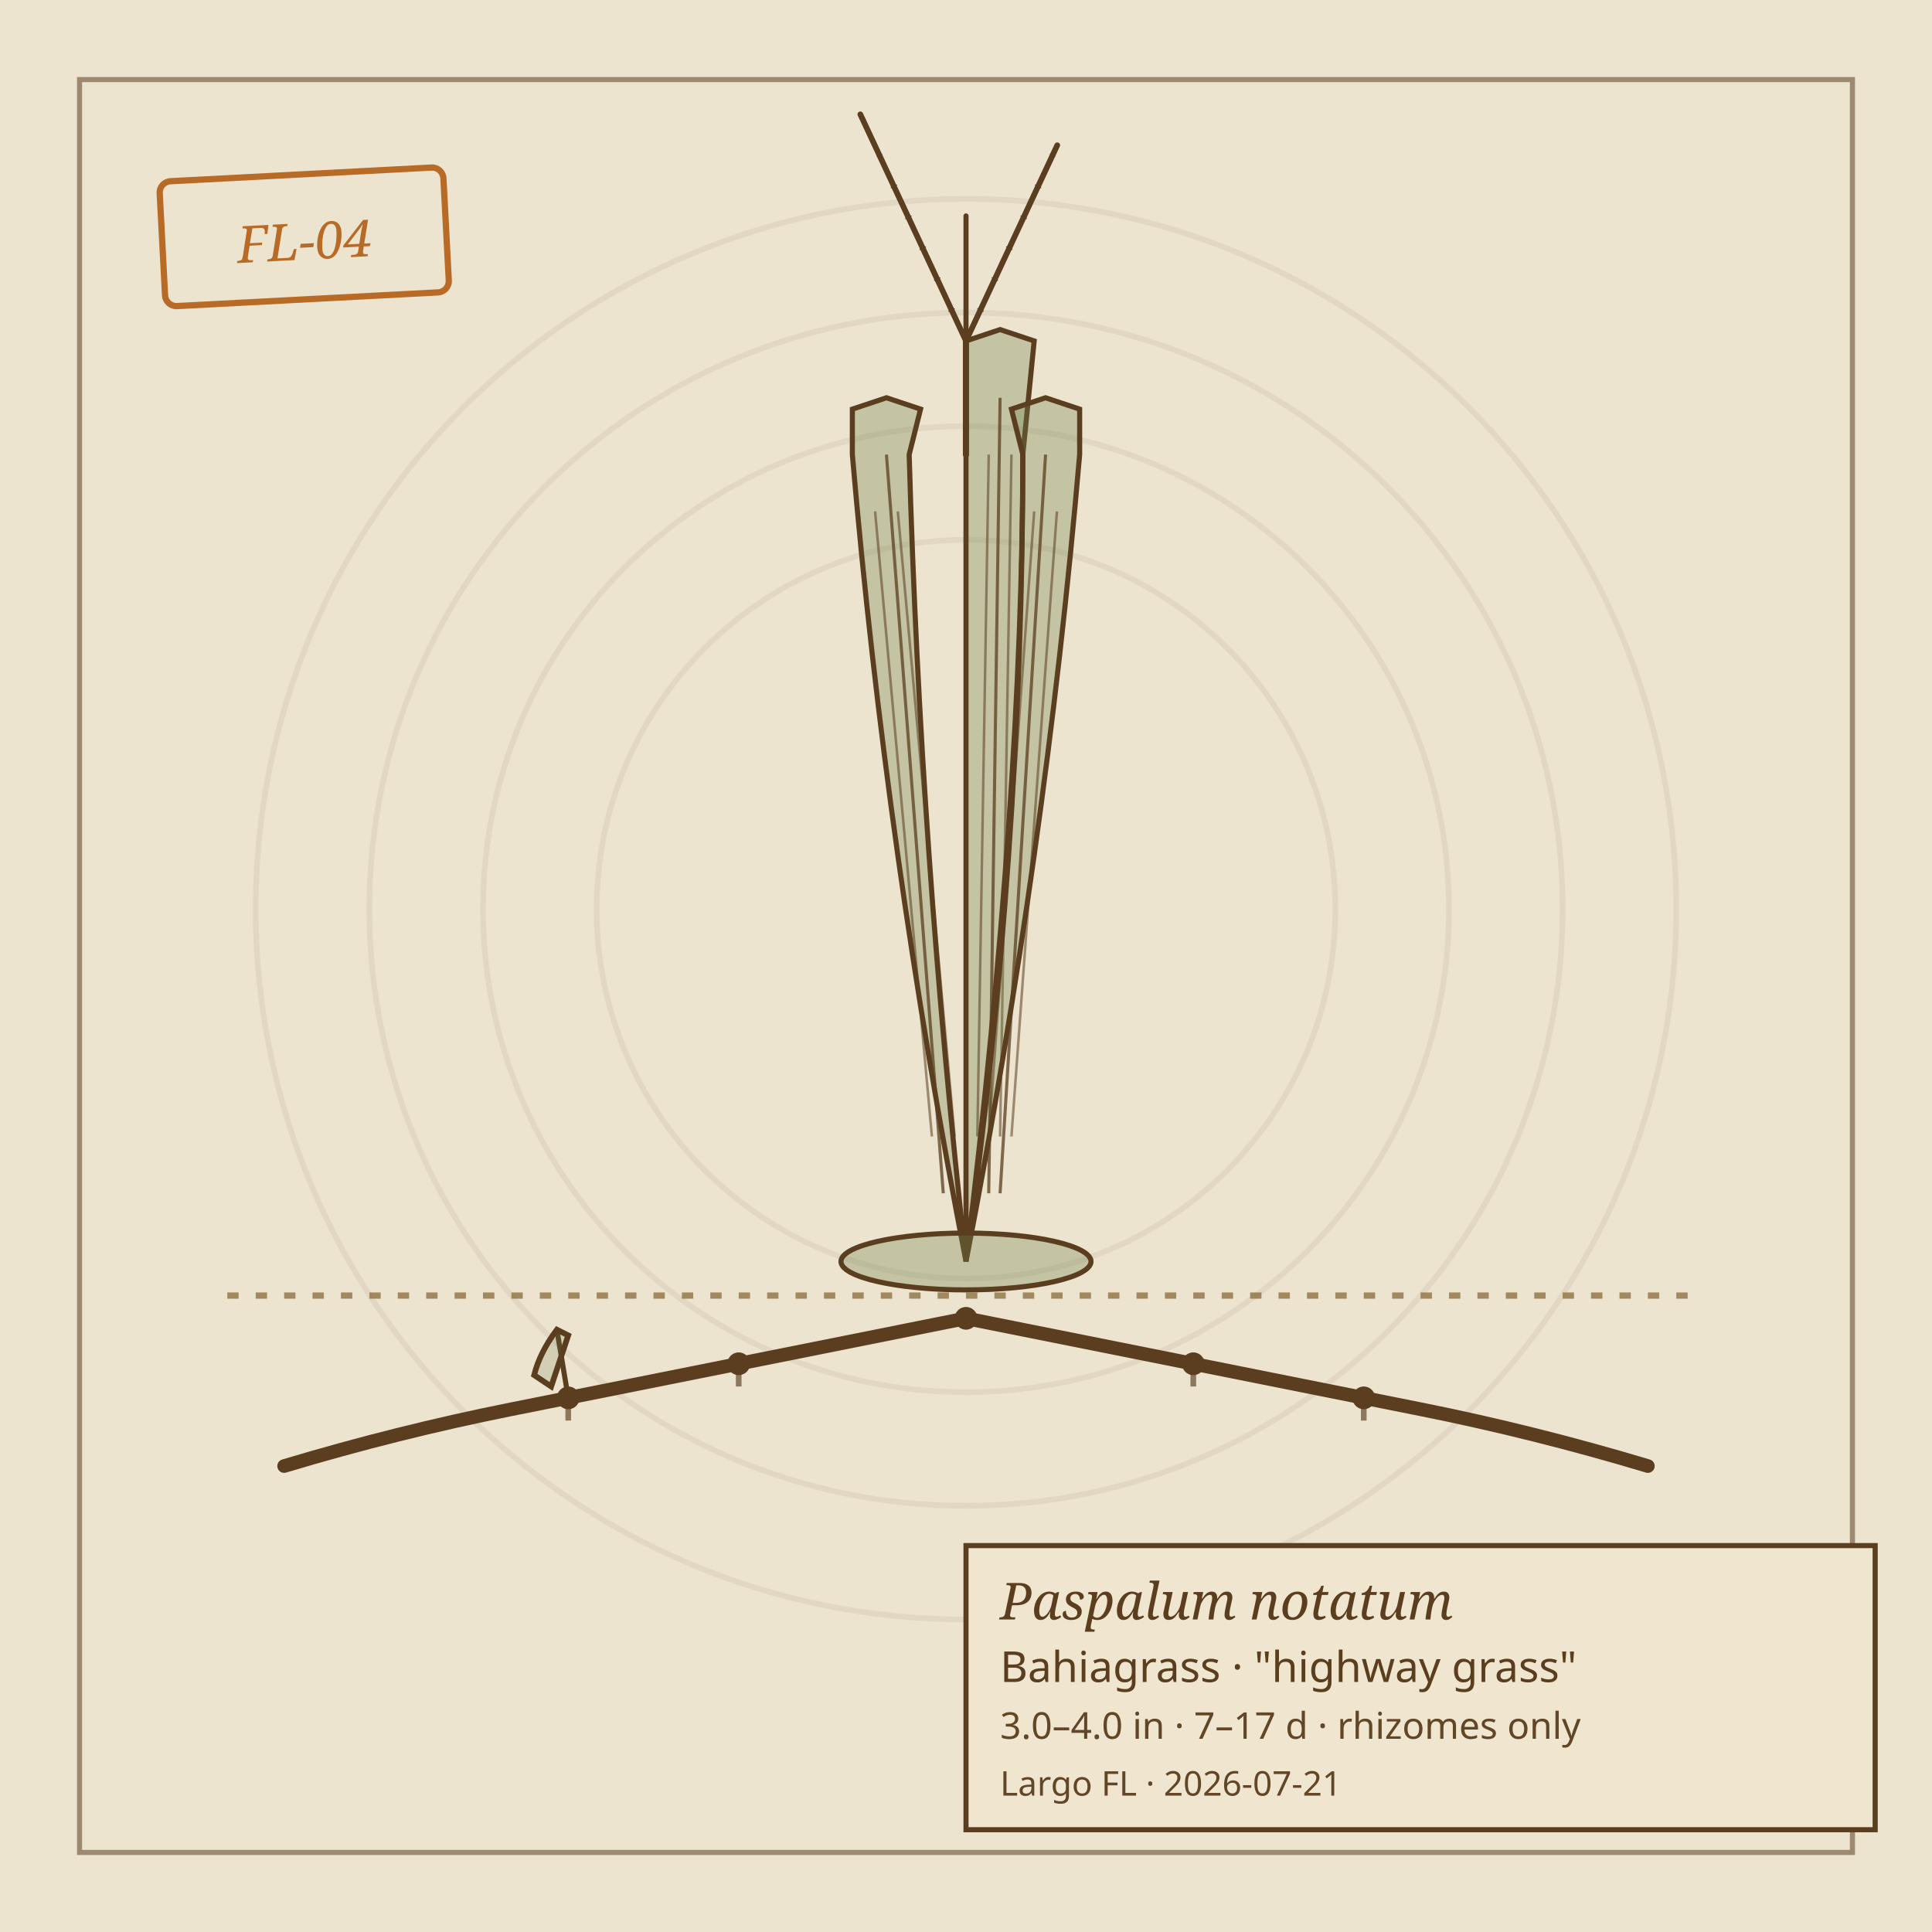
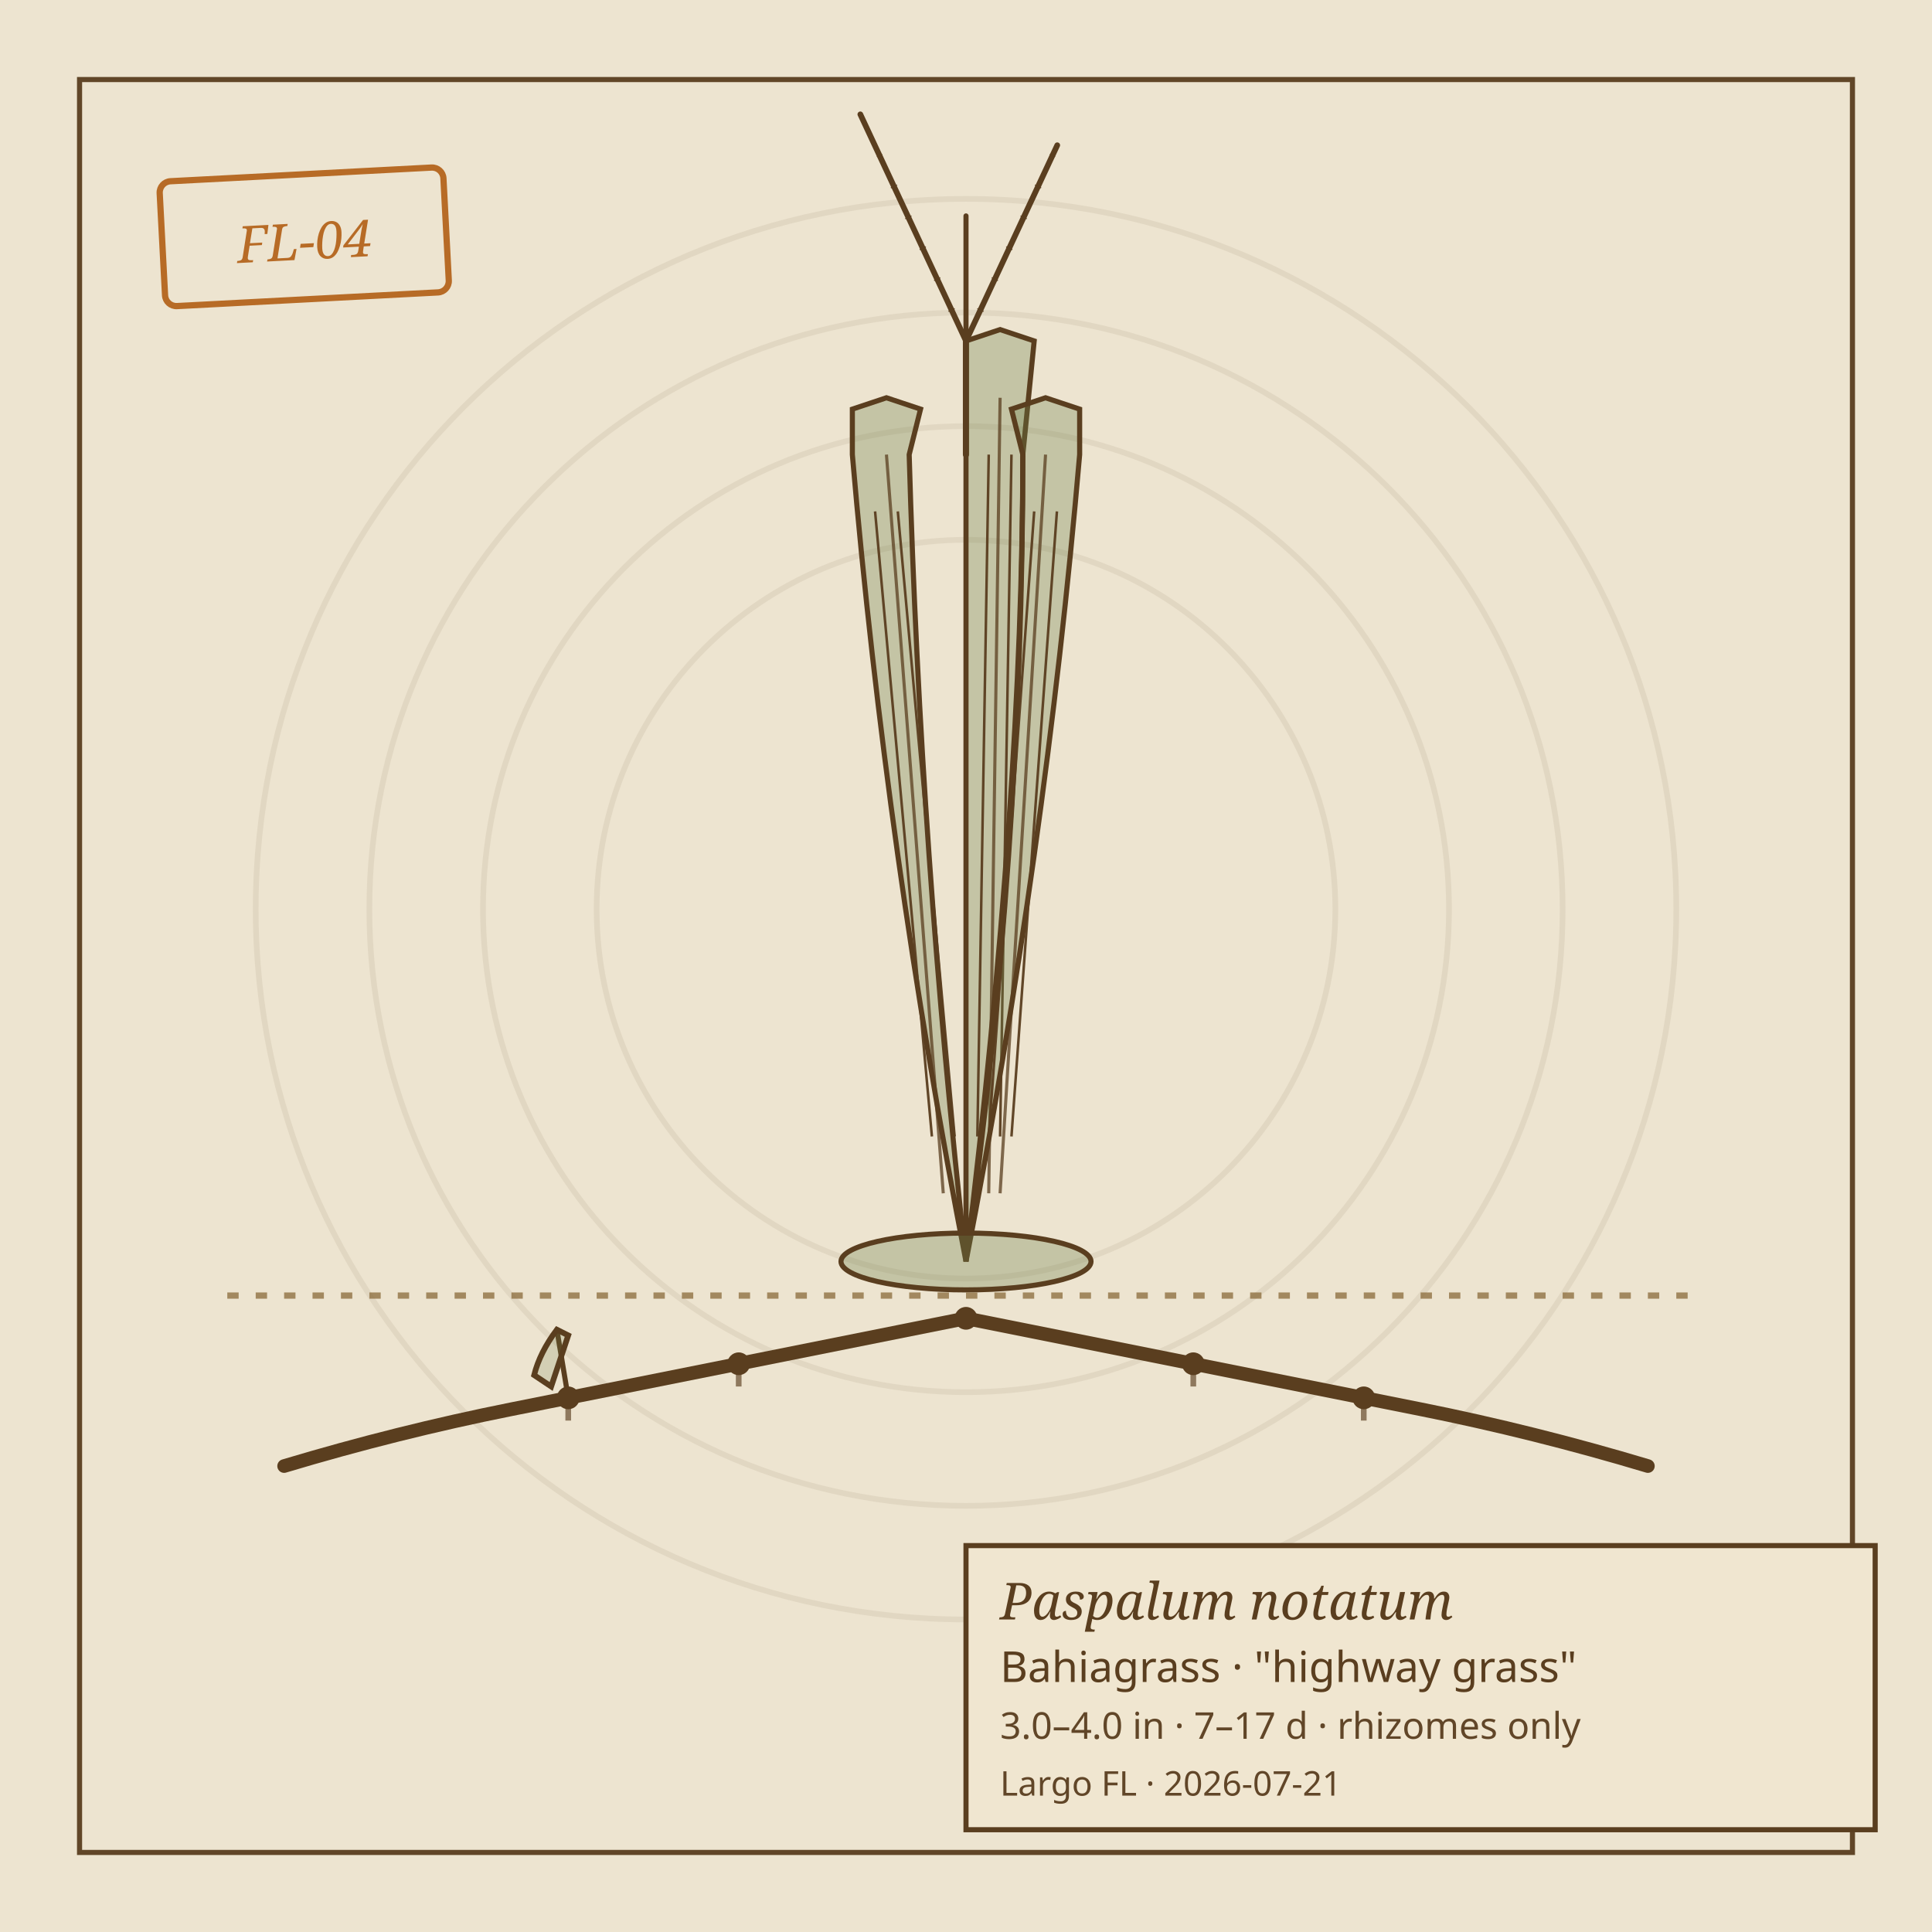
<svg xmlns="http://www.w3.org/2000/svg" viewBox="0 0 340 340" role="img" aria-label="Pressed specimen of Bahiagrass, Paspalum notatum">
  <rect x="0" y="0" width="340" height="340" fill="var(--ll-aged-paper, #ede4d0)" />
  <g opacity="0.08" fill="none" stroke="var(--ll-sepia, #5a3e1f)" stroke-width="1.0">
    <circle cx="170" cy="160" r="125" />
    <circle cx="170" cy="160" r="105" />
    <circle cx="170" cy="160" r="85" />
    <circle cx="170" cy="160" r="65" />
  </g>
-   <rect x="14" y="14" width="312" height="312" fill="none" stroke="var(--ll-sepia, #5a3e1f)" stroke-width="0.9" opacity="0.55" />
+   <rect x="14" y="14" width="312" height="312" fill="none" stroke="var(--ll-sepia, #5a3e1f)" stroke-width="0.9" opacity="0.95" />
  <g transform="translate(170 60)">
    <line x1="0" y1="20" x2="0" y2="0" stroke="var(--ll-sepia, #5a3e1f)" stroke-width="1.1" stroke-linecap="round" />
    <g transform="rotate(-25)">
      <line x1="0" y1="0" x2="0" y2="-44" stroke="var(--ll-sepia, #5a3e1f)" stroke-width="1.0" stroke-linecap="round" />
      <g stroke="var(--ll-sepia, #5a3e1f)" stroke-width="0.2" opacity="0.95">
        <line x1="-0.6" y1="-6" x2="0.6" y2="-6" />
        <line x1="-0.6" y1="-12" x2="0.6" y2="-12" />
        <line x1="-0.6" y1="-18" x2="0.6" y2="-18" />
        <line x1="-0.6" y1="-24" x2="0.6" y2="-24" />
        <line x1="-0.6" y1="-30" x2="0.6" y2="-30" />
        <line x1="-0.5" y1="-36" x2="0.5" y2="-36" />
      </g>
    </g>
    <g transform="rotate(25)">
      <line x1="0" y1="0" x2="0" y2="-38" stroke="var(--ll-sepia, #5a3e1f)" stroke-width="1.0" stroke-linecap="round" />
      <g stroke="var(--ll-sepia, #5a3e1f)" stroke-width="0.2" opacity="0.95">
        <line x1="-0.6" y1="-6" x2="0.6" y2="-6" />
        <line x1="-0.6" y1="-12" x2="0.6" y2="-12" />
        <line x1="-0.6" y1="-18" x2="0.6" y2="-18" />
        <line x1="-0.6" y1="-24" x2="0.6" y2="-24" />
        <line x1="-0.6" y1="-30" x2="0.6" y2="-30" />
        <line x1="-0.5" y1="-36" x2="0.5" y2="-36" />
      </g>
    </g>
    <g>
      <line x1="0" y1="0" x2="0" y2="-22" stroke="var(--ll-sepia, #5a3e1f)" stroke-width="0.9" stroke-linecap="round" />
      <g stroke="var(--ll-sepia, #5a3e1f)" stroke-width="0.2" opacity="0.95">
        <line x1="-0.4" y1="-6" x2="0.4" y2="-6" />
        <line x1="-0.4" y1="-12" x2="0.4" y2="-12" />
        <line x1="-0.4" y1="-18" x2="0.4" y2="-18" />
      </g>
    </g>
  </g>
  <g>
    <path d="M 170 222 Q 156 150 150 80 L 150 72 L 156 70 L 162 72 L 160 80 Q 162 150 170 222 Z" fill="var(--ll-olive, #6b7d4a)" fill-opacity="0.32" stroke="var(--ll-sepia, #5a3e1f)" stroke-width="0.9" />
    <line x1="156" y1="80" x2="166" y2="210" stroke="var(--ll-sepia, #5a3e1f)" stroke-width="0.55" opacity="0.75" />
-     <line x1="154" y1="90" x2="164" y2="200" stroke="var(--ll-sepia, #5a3e1f)" stroke-width="0.45" opacity="0.55" />
-     <line x1="158" y1="90" x2="168" y2="200" stroke="var(--ll-sepia, #5a3e1f)" stroke-width="0.45" opacity="0.55" />
+     <line x1="154" y1="90" x2="164" y2="200" stroke="var(--ll-sepia, #5a3e1f)" stroke-width="0.45" opacity="0.95" />
+     <line x1="158" y1="90" x2="168" y2="200" stroke="var(--ll-sepia, #5a3e1f)" stroke-width="0.45" opacity="0.95" />
  </g>
  <g>
    <path d="M 170 222 Q 170 140 170 80 L 170 60 L 176 58 L 182 60 L 180 80 Q 180 140 170 222 Z" fill="var(--ll-olive, #6b7d4a)" fill-opacity="0.32" stroke="var(--ll-sepia, #5a3e1f)" stroke-width="0.9" />
    <line x1="176" y1="70" x2="174" y2="210" stroke="var(--ll-sepia, #5a3e1f)" stroke-width="0.55" opacity="0.75" />
-     <line x1="174" y1="80" x2="172" y2="200" stroke="var(--ll-sepia, #5a3e1f)" stroke-width="0.45" opacity="0.55" />
-     <line x1="178" y1="80" x2="176" y2="200" stroke="var(--ll-sepia, #5a3e1f)" stroke-width="0.45" opacity="0.55" />
+     <line x1="174" y1="80" x2="172" y2="200" stroke="var(--ll-sepia, #5a3e1f)" stroke-width="0.45" opacity="0.95" />
+     <line x1="178" y1="80" x2="176" y2="200" stroke="var(--ll-sepia, #5a3e1f)" stroke-width="0.45" opacity="0.95" />
  </g>
  <g>
    <path d="M 170 222 Q 184 150 190 80 L 190 72 L 184 70 L 178 72 L 180 80 Q 180 150 170 222 Z" fill="var(--ll-olive, #6b7d4a)" fill-opacity="0.32" stroke="var(--ll-sepia, #5a3e1f)" stroke-width="0.9" />
    <line x1="184" y1="80" x2="176" y2="210" stroke="var(--ll-sepia, #5a3e1f)" stroke-width="0.55" opacity="0.75" />
-     <line x1="186" y1="90" x2="178" y2="200" stroke="var(--ll-sepia, #5a3e1f)" stroke-width="0.45" opacity="0.55" />
-     <line x1="182" y1="90" x2="174" y2="200" stroke="var(--ll-sepia, #5a3e1f)" stroke-width="0.45" opacity="0.55" />
+     <line x1="186" y1="90" x2="178" y2="200" stroke="var(--ll-sepia, #5a3e1f)" stroke-width="0.45" opacity="0.95" />
+     <line x1="182" y1="90" x2="174" y2="200" stroke="var(--ll-sepia, #5a3e1f)" stroke-width="0.45" opacity="0.95" />
  </g>
  <ellipse cx="170" cy="222" rx="22" ry="5" fill="var(--ll-olive, #6b7d4a)" fill-opacity="0.32" stroke="var(--ll-sepia, #5a3e1f)" stroke-width="0.9" />
  <line x1="40" y1="228" x2="300" y2="228" stroke="var(--ll-soil, #8a6a3a)" stroke-width="1.1" stroke-dasharray="2 3" opacity="0.75" />
  <path d="M 170 232 Q 130 240 90 248 Q 70 252 50 258" fill="none" stroke="var(--ll-sepia, #5a3e1f)" stroke-width="2.4" stroke-linecap="round" />
  <path d="M 170 232 Q 210 240 250 248 Q 270 252 290 258" fill="none" stroke="var(--ll-sepia, #5a3e1f)" stroke-width="2.4" stroke-linecap="round" />
  <g stroke="var(--ll-sepia, #5a3e1f)" stroke-width="1.0" opacity="0.65">
    <line x1="130" y1="240" x2="130" y2="244" />
    <line x1="100" y1="246" x2="100" y2="250" />
    <line x1="210" y1="240" x2="210" y2="244" />
    <line x1="240" y1="246" x2="240" y2="250" />
  </g>
  <circle cx="130" cy="240" r="2" fill="var(--ll-sepia, #5a3e1f)" />
  <circle cx="100" cy="246" r="2" fill="var(--ll-sepia, #5a3e1f)" />
  <circle cx="210" cy="240" r="2" fill="var(--ll-sepia, #5a3e1f)" />
  <circle cx="240" cy="246" r="2" fill="var(--ll-sepia, #5a3e1f)" />
  <circle cx="170" cy="232" r="2" fill="var(--ll-sepia, #5a3e1f)" />
  <g transform="translate(100 246)">
    <line x1="0" y1="0" x2="-2" y2="-12" stroke="var(--ll-sepia, #5a3e1f)" stroke-width="0.9" stroke-linecap="round" />
    <path d="M -2 -12 Q -5 -8 -6 -4 L -3 -2 L 0 -11 Z" fill="var(--ll-olive, #6b7d4a)" fill-opacity="0.2" stroke="var(--ll-sepia, #5a3e1f)" stroke-width="1.0" />
  </g>
  <g transform="translate(28 32) rotate(-3)" opacity="0.95">
    <rect x="0" y="0" width="50" height="22" fill="none" stroke="var(--ll-clay, #b5651d)" stroke-width="1.1" rx="2" />
    <text x="25" y="15" text-anchor="middle" font-family="serif" font-size="9" font-style="italic" fill="var(--ll-clay, #b5651d)">FL-04</text>
  </g>
  <g transform="translate(170 272)">
    <rect x="0" y="0" width="160" height="50" fill="var(--ll-label-tan, #f0e6d0)" stroke="var(--ll-sepia, #5a3e1f)" stroke-width="0.9" />
    <text x="6" y="13" font-family="Georgia, serif" font-size="9" font-style="italic" fill="var(--ll-sepia, #5a3e1f)">Paspalum notatum</text>
    <text x="6" y="24" font-family="sans-serif" font-size="7.5" fill="var(--ll-sepia, #5a3e1f)">Bahiagrass · "highway grass"</text>
    <text x="6" y="34" font-family="sans-serif" font-size="6.5" fill="var(--ll-sepia, #5a3e1f)" opacity="0.95">3.0–4.0 in · 7–17 d · rhizomes only</text>
    <text x="6" y="44" font-family="sans-serif" font-size="6" fill="var(--ll-sepia, #5a3e1f)" opacity="0.95">Largo FL · 2026-07-21</text>
  </g>
</svg>
